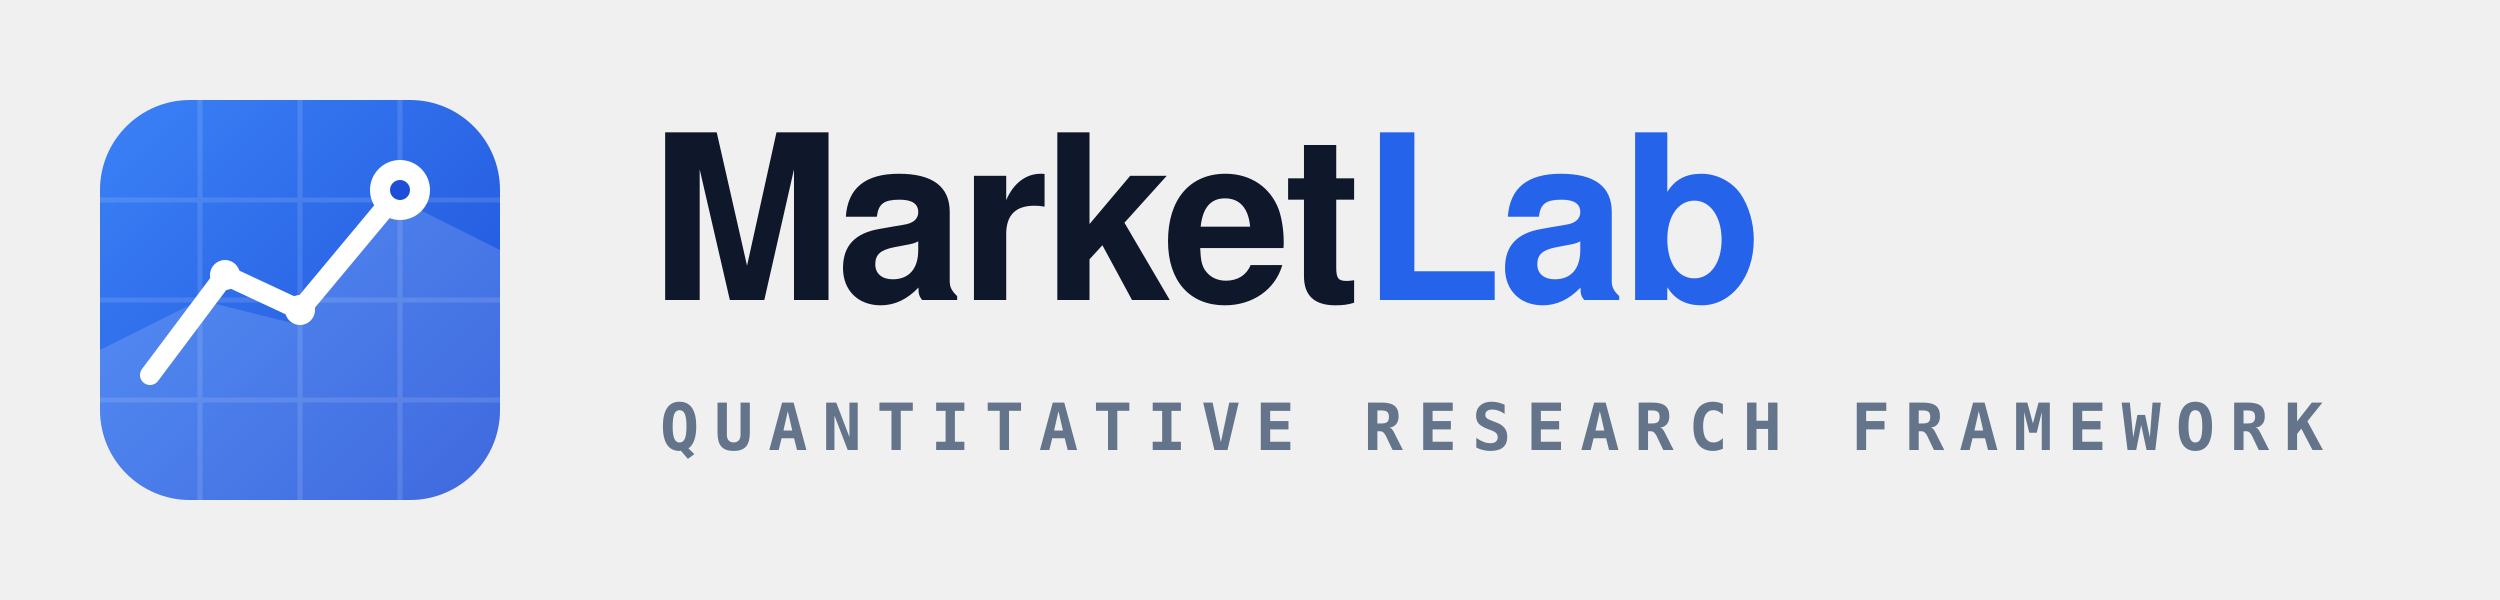
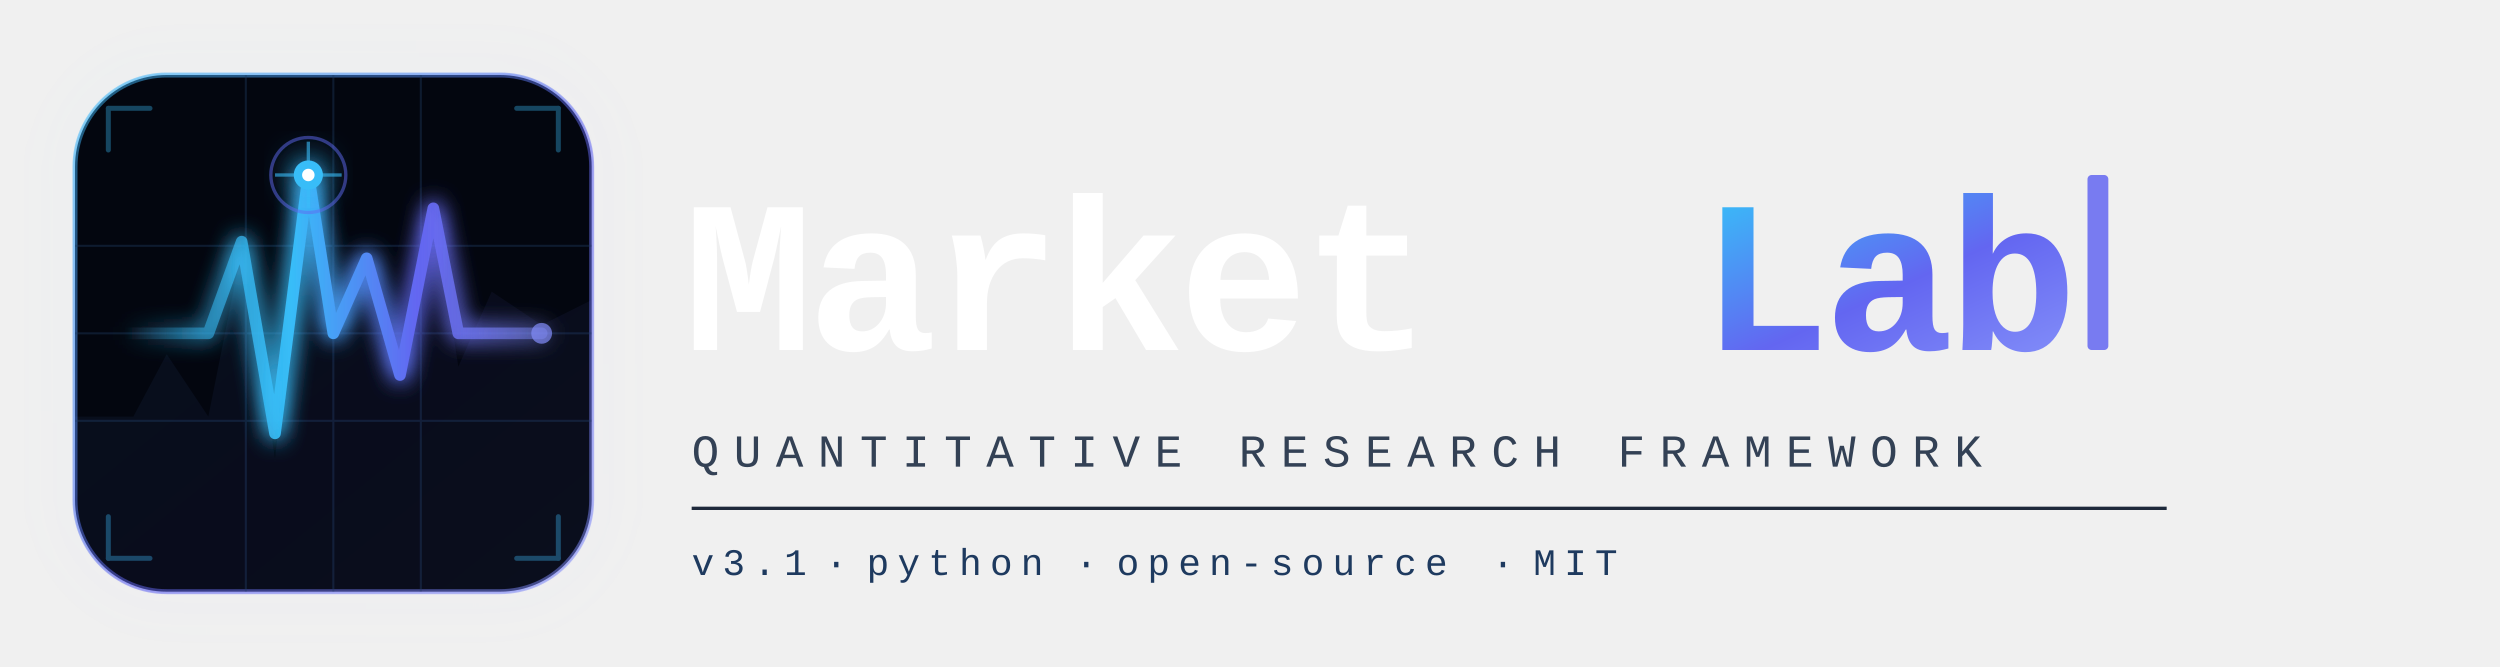
- <svg xmlns="http://www.w3.org/2000/svg" width="500" height="120" viewBox="0 0 500 120">
-   <style>
-     .main-text { fill: #0f172a; }
-     .sub-text { fill: #64748b; }
-     .accent { fill: #2563eb; }
- 
-     @media (prefers-color-scheme: dark) {
-       .main-text { fill: #f8fafc; }
-       .sub-text { fill: #94a3b8; }
-       .accent { fill: #3b82f6; }
-     }
-   </style>
+ <svg xmlns="http://www.w3.org/2000/svg" width="600" height="160" viewBox="0 0 600 160">
  <defs>
-     <linearGradient id="grad" x1="0%" y1="0%" x2="100%" y2="100%">
-       <stop offset="0%" stop-color="#3b82f6" />
-       <stop offset="100%" stop-color="#1d4ed8" />
+     <linearGradient id="gradMain" x1="0%" y1="0%" x2="100%" y2="100%">
+       <stop offset="0%" stop-color="#38bdf8" />
+       <stop offset="55%" stop-color="#6366f1" />
+       <stop offset="100%" stop-color="#818cf8" />
    </linearGradient>
-     <clipPath id="clip">
-       <rect x="20" y="20" width="80" height="80" rx="18" />
+     <linearGradient id="gradPulse" x1="0%" y1="0%" x2="100%" y2="0%">
+       <stop offset="0%" stop-color="#38bdf8" stop-opacity="0" />
+       <stop offset="40%" stop-color="#38bdf8" />
+       <stop offset="70%" stop-color="#6366f1" />
+       <stop offset="100%" stop-color="#818cf8" stop-opacity="0.4" />
+     </linearGradient>
+     <filter id="pulseGlow" x="-20%" y="-80%" width="140%" height="260%">
+       <feGaussianBlur stdDeviation="2.5" result="blur" />
+       <feMerge>
+         <feMergeNode in="blur" />
+         <feMergeNode in="blur" />
+         <feMergeNode in="SourceGraphic" />
+       </feMerge>
+     </filter>
+     <filter id="dotGlow" x="-100%" y="-100%" width="300%" height="300%">
+       <feGaussianBlur stdDeviation="4" result="blur" />
+       <feMerge>
+         <feMergeNode in="blur" />
+         <feMergeNode in="SourceGraphic" />
+       </feMerge>
+     </filter>
+     <filter id="boxGlow" x="-10%" y="-10%" width="120%" height="120%">
+       <feGaussianBlur stdDeviation="6" result="blur" />
+       <feMerge>
+         <feMergeNode in="blur" />
+         <feMergeNode in="SourceGraphic" />
+       </feMerge>
+     </filter>
+     <clipPath id="iconClip">
+       <rect x="18" y="18" width="124" height="124" rx="22" />
    </clipPath>
  </defs>
-   <rect x="20" y="20" width="80" height="80" rx="18" fill="url(#grad)" />
-   <g clip-path="url(#clip)">
-     <g stroke="white" stroke-width="1" opacity="0.12">
-       <line x1="20" y1="40" x2="100" y2="40" />
-       <line x1="20" y1="60" x2="100" y2="60" />
-       <line x1="20" y1="80" x2="100" y2="80" />
-       <line x1="40" y1="20" x2="40" y2="100" />
-       <line x1="60" y1="20" x2="60" y2="100" />
-       <line x1="80" y1="20" x2="80" y2="100" />
+   <rect x="18" y="18" width="124" height="124" rx="22" fill="none" stroke="url(#gradMain)" stroke-width="0.8" opacity="0.25" filter="url(#boxGlow)" />
+   <rect x="18" y="18" width="124" height="124" rx="22" fill="#03060f" />
+   <rect x="18" y="18" width="124" height="124" rx="22" fill="none" stroke="url(#gradMain)" stroke-width="1.2" opacity="0.5" />
+   <g stroke="#38bdf8" stroke-width="1.2" opacity="0.35" stroke-linecap="round">
+     <line x1="26" y1="36" x2="26" y2="26" />
+     <line x1="26" y1="26" x2="36" y2="26" />
+     <line x1="134" y1="36" x2="134" y2="26" />
+     <line x1="134" y1="26" x2="124" y2="26" />
+     <line x1="26" y1="124" x2="26" y2="134" />
+     <line x1="26" y1="134" x2="36" y2="134" />
+     <line x1="134" y1="124" x2="134" y2="134" />
+     <line x1="134" y1="134" x2="124" y2="134" />
+   </g>
+   <g clip-path="url(#iconClip)">
+     <g stroke="#1e3a5f" stroke-width="0.5" opacity="0.4">
+       <line x1="18" y1="59" x2="142" y2="59" />
+       <line x1="18" y1="80" x2="142" y2="80" />
+       <line x1="18" y1="101" x2="142" y2="101" />
+       <line x1="59" y1="18" x2="59" y2="142" />
+       <line x1="80" y1="18" x2="80" y2="142" />
+       <line x1="101" y1="18" x2="101" y2="142" />
    </g>
-     <path d="M20 100 L20 70 L40 60 L60 65 L80 40 L100 50 L100 100 Z" fill="white" opacity="0.15" />
+     <path d="M18 142 L18 100              L32 100 L40 85 L50 100              L58 60 L66 110 L74 42 L80 82              L88 62 L96 88 L104 50              L110 88 L118 70 L130 78 L142 72              L142 142 Z" fill="url(#gradMain)" opacity="0.06" />
  </g>
-   <path d="M30 75 L45 55 L60 62 L80 38" stroke="white" stroke-width="4" fill="none" stroke-linecap="round" stroke-linejoin="round" />
-   <circle cx="45" cy="55" r="3" fill="white" />
-   <circle cx="60" cy="62" r="3" fill="white" />
-   <circle cx="80" cy="38" r="6" fill="white" />
-   <circle cx="80" cy="38" r="2" fill="#1d4ed8" />
-   <text x="130" y="60" font-family="-apple-system, BlinkMacSystemFont, 'Segoe UI', Helvetica, Arial, sans-serif" font-size="46" font-weight="700" letter-spacing="-1" class="main-text">
- 
-     Market<tspan class="accent">Lab</tspan>
-   </text>
-   <text x="132" y="90" font-family="ui-monospace, SFMono-Regular, Consolas, Menlo, monospace" font-size="13" font-weight="600" letter-spacing="3" class="sub-text">
- 
-     QUANTITATIVE RESEARCH FRAMEWORK
-   </text>
+   <line x1="30" y1="80" x2="56" y2="80" stroke="url(#gradPulse)" stroke-width="1" opacity="0.5" />
+   <line x1="104" y1="80" x2="130" y2="80" stroke="url(#gradPulse)" stroke-width="1" opacity="0.5" />
+   <path d="     M30  80     L50  80     L58  58     L66 104     L74  42     L80  80     L88  62     L96  90     L104 50     L110 80     L130 80   " stroke="url(#gradPulse)" stroke-width="2.8" fill="none" stroke-linecap="round" stroke-linejoin="round" filter="url(#pulseGlow)" />
+   <line x1="66" y1="42" x2="82" y2="42" stroke="#38bdf8" stroke-width="0.8" opacity="0.6" />
+   <line x1="74" y1="34" x2="74" y2="50" stroke="#38bdf8" stroke-width="0.8" opacity="0.6" />
+   <circle cx="74" cy="42" r="9" fill="none" stroke="#6366f1" stroke-width="0.8" opacity="0.5" />
+   <circle cx="74" cy="42" r="3.5" fill="#38bdf8" filter="url(#dotGlow)" />
+   <circle cx="74" cy="42" r="1.5" fill="white" />
+   <circle cx="130" cy="80" r="2.5" fill="#818cf8" opacity="0.7" />
+   <text x="164" y="84" font-family="'Courier New', Courier, monospace" font-size="52" font-weight="700" letter-spacing="-1.5" fill="white">Market</text>
+   <text x="408" y="84" font-family="'Courier New', Courier, monospace" font-size="52" font-weight="700" letter-spacing="-1.5" fill="url(#gradMain)">Lab</text>
+   <rect x="501" y="42" width="5" height="42" rx="1" fill="#6366f1" opacity="0.85" />
+   <text x="166" y="112" font-family="'Courier New', Courier, monospace" font-size="11" font-weight="400" letter-spacing="3.5" fill="#334155">QUANTITATIVE RESEARCH FRAMEWORK</text>
+   <line x1="166" y1="122" x2="520" y2="122" stroke="#1e293b" stroke-width="0.8" />
+   <text x="166" y="138" font-family="'Courier New', Courier, monospace" font-size="9" letter-spacing="2" fill="#1e3a5f">v3.1</text>
+   <text x="198" y="138" font-family="'Courier New', Courier, monospace" font-size="9" letter-spacing="0" fill="#1e3a5f">·</text>
+   <text x="208" y="138" font-family="'Courier New', Courier, monospace" font-size="9" letter-spacing="2" fill="#1e3a5f">python</text>
+   <text x="258" y="138" font-family="'Courier New', Courier, monospace" font-size="9" letter-spacing="0" fill="#1e3a5f">·</text>
+   <text x="268" y="138" font-family="'Courier New', Courier, monospace" font-size="9" letter-spacing="2" fill="#1e3a5f">open-source</text>
+   <text x="358" y="138" font-family="'Courier New', Courier, monospace" font-size="9" letter-spacing="0" fill="#1e3a5f">·</text>
+   <text x="368" y="138" font-family="'Courier New', Courier, monospace" font-size="9" letter-spacing="2" fill="#1e3a5f">MIT</text>
</svg>
